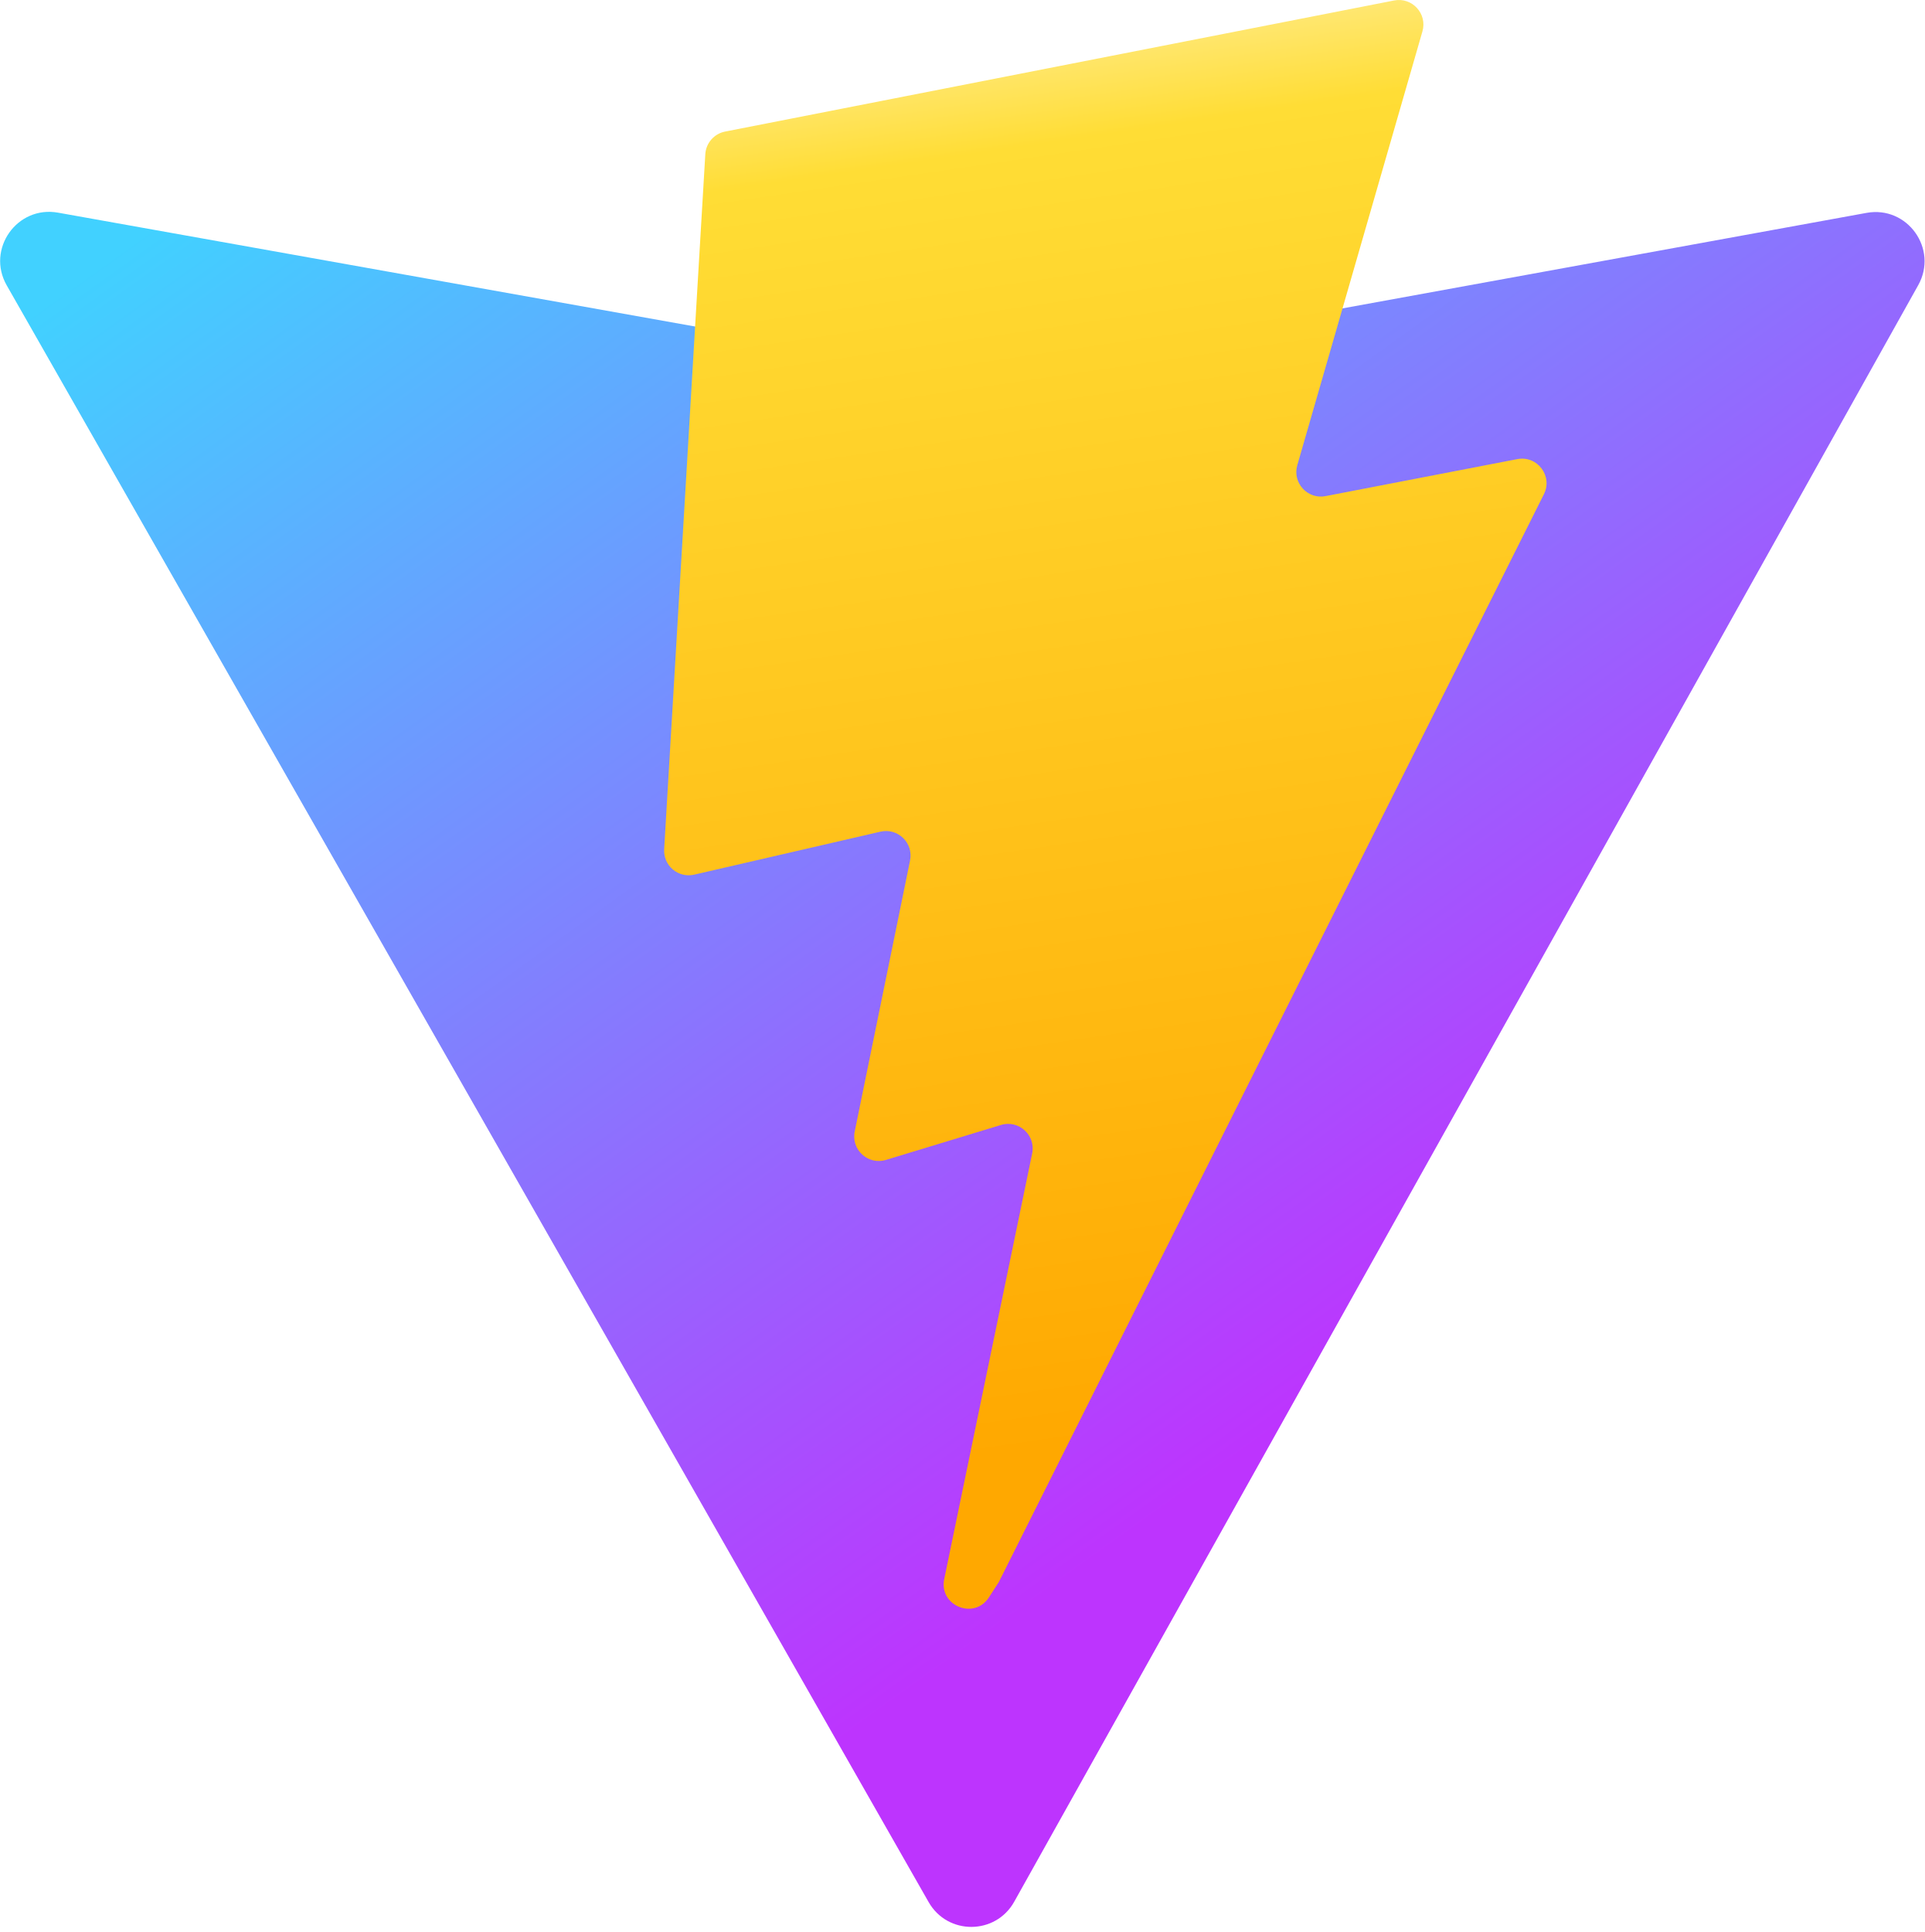
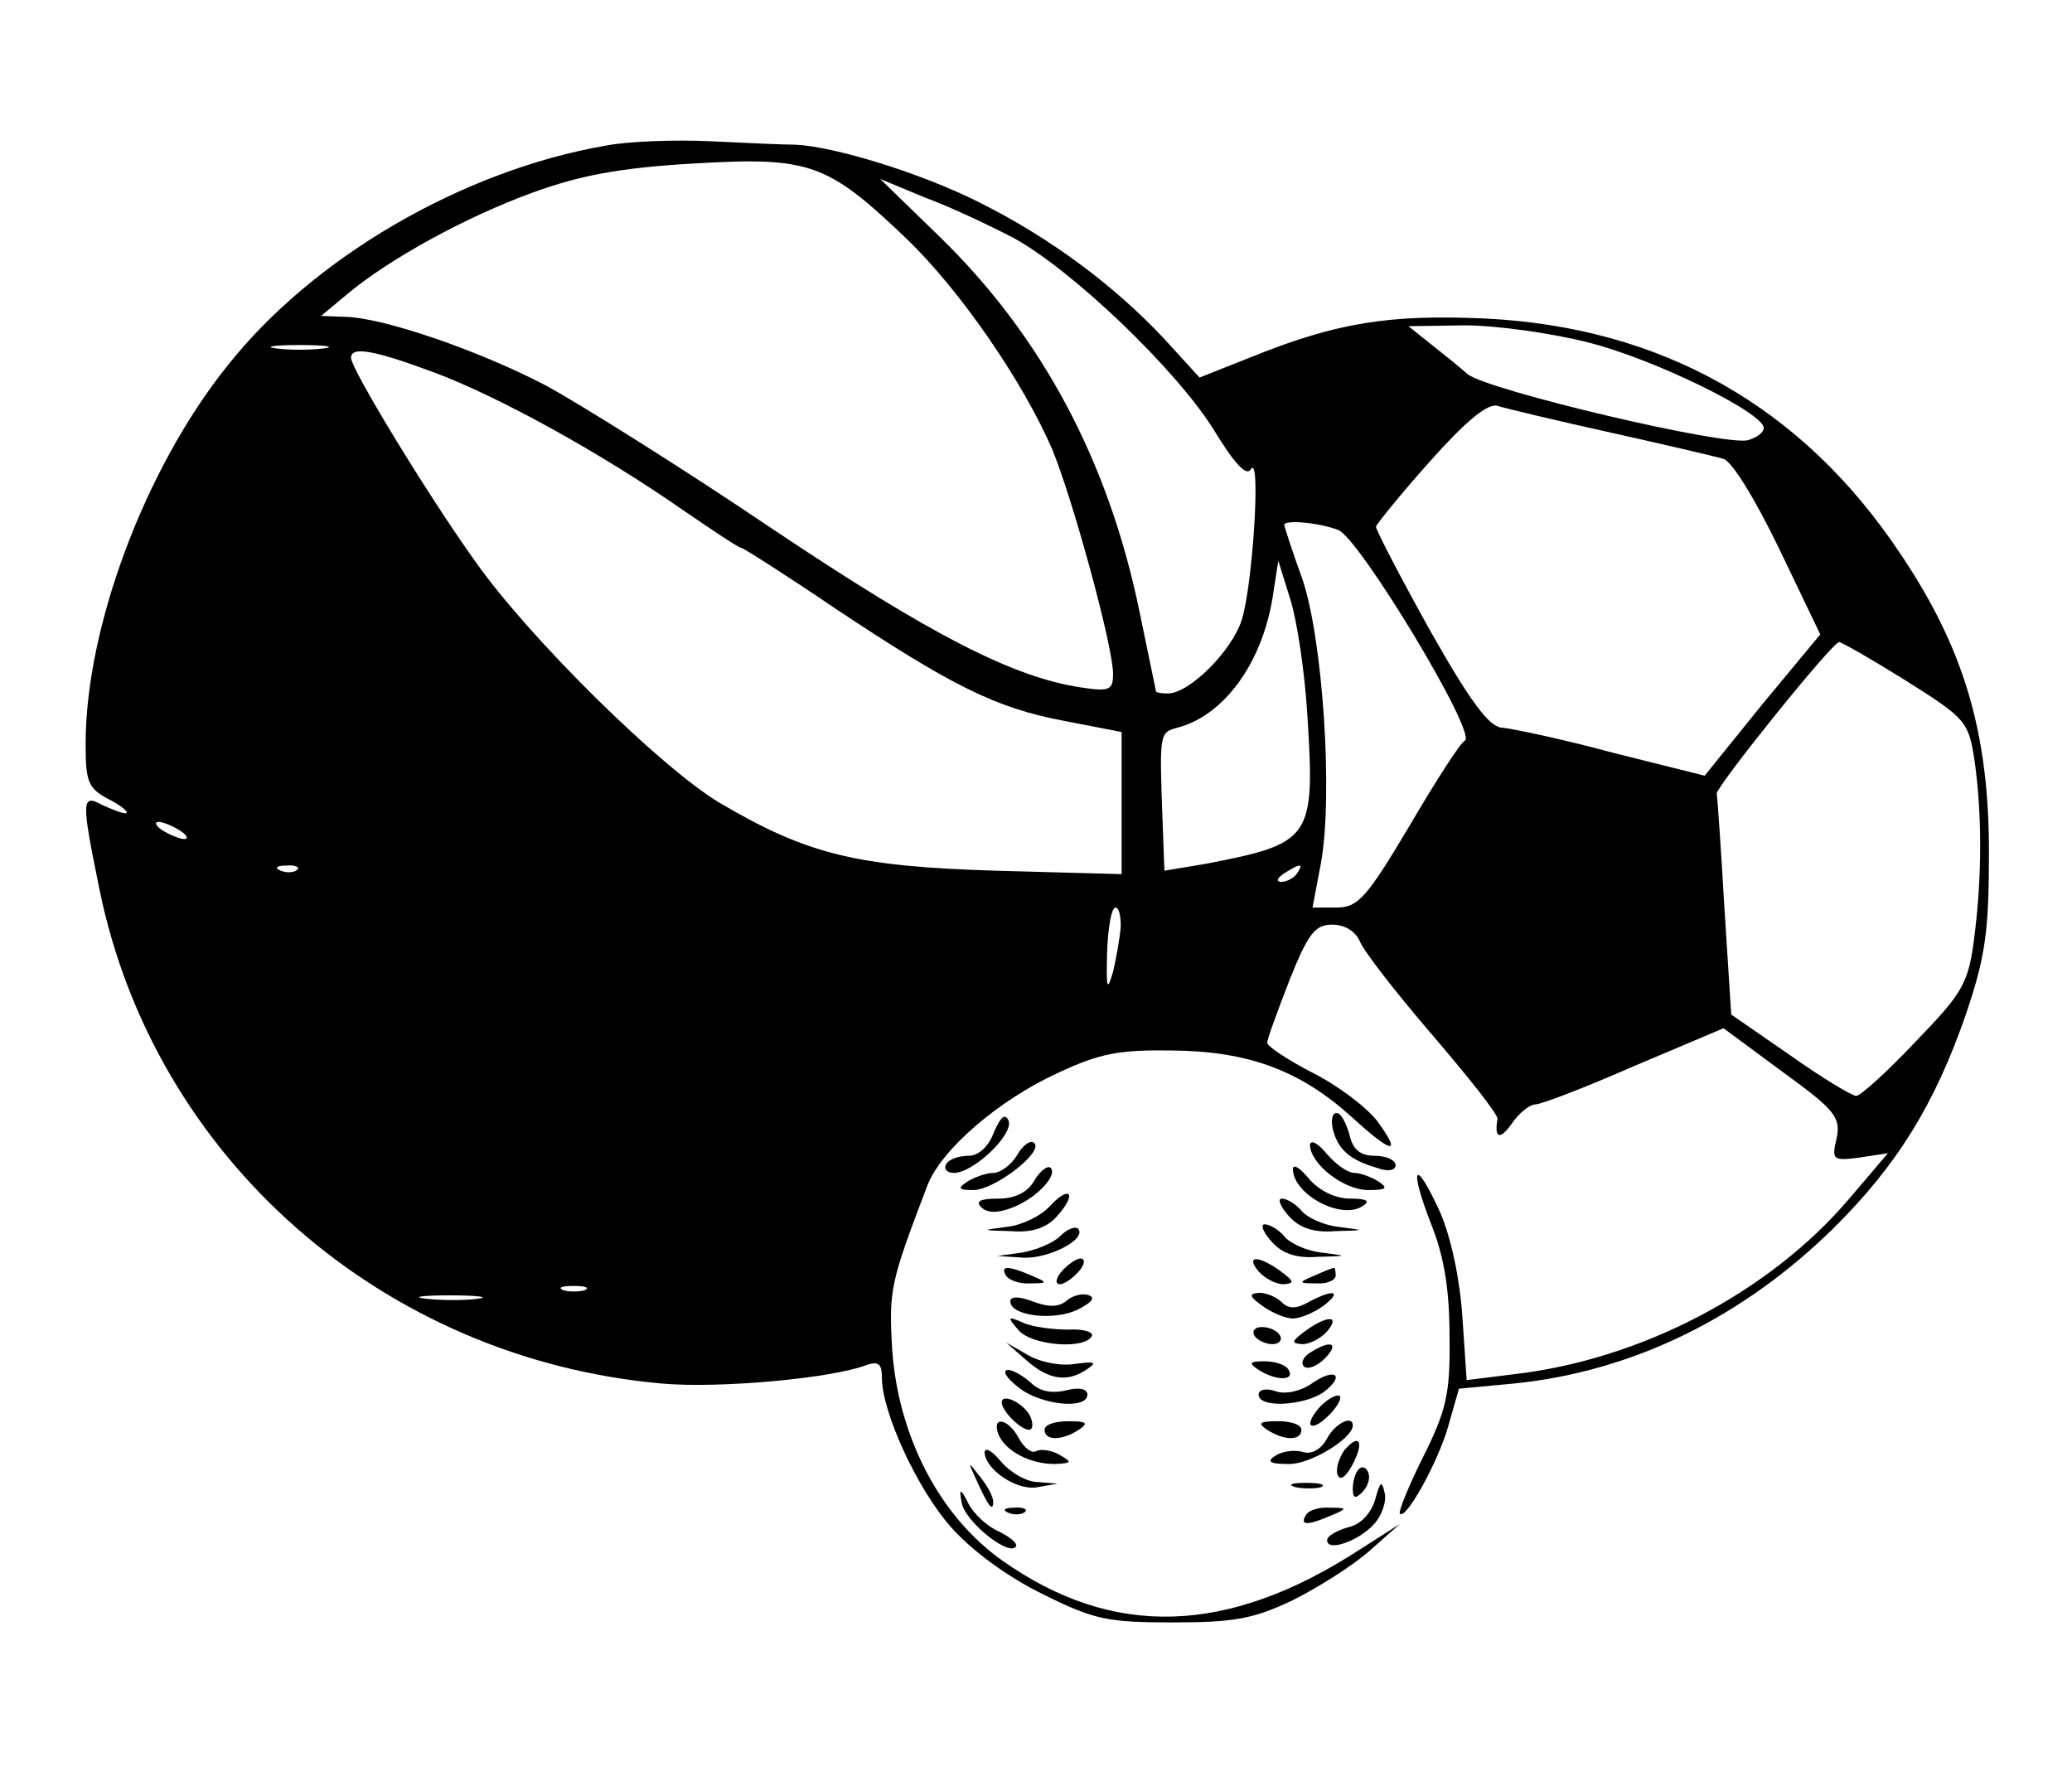
- <svg xmlns="http://www.w3.org/2000/svg" aria-hidden="true" role="img" class="iconify iconify--logos" width="31.88" height="32" preserveAspectRatio="xMidYMid meet" viewBox="0 0 256 257">
-   <defs>
-     <linearGradient id="IconifyId1813088fe1fbc01fb466" x1="-.828%" x2="57.636%" y1="7.652%" y2="78.411%">
-       <stop offset="0%" stop-color="#41D1FF" />
-       <stop offset="100%" stop-color="#BD34FE" />
-     </linearGradient>
-     <linearGradient id="IconifyId1813088fe1fbc01fb467" x1="43.376%" x2="50.316%" y1="2.242%" y2="89.03%">
-       <stop offset="0%" stop-color="#FFEA83" />
-       <stop offset="8.333%" stop-color="#FFDD35" />
-       <stop offset="100%" stop-color="#FFA800" />
-     </linearGradient>
-   </defs>
-   <path fill="url(#IconifyId1813088fe1fbc01fb466)" d="M255.153 37.938L134.897 252.976c-2.483 4.44-8.862 4.466-11.382.048L.875 37.958c-2.746-4.814 1.371-10.646 6.827-9.67l120.385 21.517a6.537 6.537 0 0 0 2.322-.004l117.867-21.483c5.438-.991 9.574 4.796 6.877 9.62Z" />
-   <path fill="url(#IconifyId1813088fe1fbc01fb467)" d="M185.432.063L96.44 17.501a3.268 3.268 0 0 0-2.634 3.014l-5.474 92.456a3.268 3.268 0 0 0 3.997 3.378l24.777-5.718c2.318-.535 4.413 1.507 3.936 3.838l-7.361 36.047c-.495 2.426 1.782 4.5 4.151 3.78l15.304-4.649c2.372-.72 4.652 1.36 4.15 3.788l-11.698 56.621c-.732 3.542 3.979 5.473 5.943 2.437l1.313-2.028l72.516-144.72c1.215-2.423-.88-5.186-3.54-4.672l-25.505 4.922c-2.396.462-4.435-1.77-3.759-4.114l16.646-57.705c.677-2.35-1.37-4.583-3.769-4.113Z" />
+ <svg xmlns="http://www.w3.org/2000/svg" version="1.0" width="242pt" height="208pt" viewBox="0 0 242 208" preserveAspectRatio="xMidYMid meet">
+   <g transform="translate(0,208) scale(0.1,-0.1)" fill="#000000" stroke="none">
+     <path d="M708 1910 c-168 -29 -343 -131 -443 -258 -96 -120 -165 -305 -165 -441 0 -45 3 -52 28 -65 15 -8 23 -15 19 -16 -5 0 -17 5 -28 10 -24 13 -24 5 -3 -98 64 -315 331 -549 657 -578 66 -6 200 6 240 22 13 4 17 1 17 -15 0 -40 41 -130 81 -175 25 -28 66 -58 107 -78 60 -30 76 -33 152 -33 71 0 94 4 140 26 30 15 71 41 90 58 l35 31 -47 -30 c-154 -100 -288 -104 -417 -13 -74 52 -122 146 -129 247 -4 70 -2 78 41 191 16 42 83 100 153 132 49 23 72 27 134 26 88 -1 148 -23 208 -77 48 -44 60 -46 31 -6 -12 16 -46 42 -76 57 -29 15 -53 31 -53 35 0 4 12 37 26 73 22 55 30 65 50 65 15 0 27 -8 32 -19 4 -11 42 -60 85 -110 42 -49 77 -93 76 -98 -4 -23 3 -25 17 -5 8 12 21 22 27 22 7 0 59 20 116 45 l104 44 69 -51 c62 -45 68 -53 63 -78 -6 -25 -4 -26 27 -22 l33 5 -46 -54 c-93 -109 -243 -187 -390 -204 l-56 -7 -5 74 c-3 44 -13 92 -26 122 -30 66 -37 54 -10 -15 15 -38 21 -76 21 -131 1 -66 -4 -86 -31 -140 -17 -34 -29 -64 -27 -66 7 -8 46 63 57 104 l12 42 64 6 c139 14 267 77 373 181 75 74 119 146 155 250 23 68 27 97 27 190 0 139 -29 238 -104 349 -114 171 -278 264 -485 274 -111 5 -173 -5 -270 -44 l-63 -25 -41 45 c-58 62 -133 118 -215 159 -69 35 -171 66 -216 68 -13 0 -58 2 -99 4 -41 2 -96 0 -122 -5z m352 -110 c62 -60 135 -166 169 -245 24 -58 71 -230 71 -262 0 -19 -4 -21 -37 -16 -80 12 -175 61 -359 184 -105 71 -225 146 -265 168 -78 41 -193 81 -238 81 l-26 1 30 25 c50 42 140 91 217 119 55 20 101 29 188 34 136 8 156 1 250 -89z m124 2 c69 -38 189 -153 233 -223 25 -41 39 -56 44 -47 12 19 2 -138 -11 -177 -12 -36 -61 -85 -86 -85 -8 0 -14 1 -14 3 0 1 -9 43 -19 92 -36 176 -114 322 -233 438 l-70 68 53 -22 c30 -11 76 -33 103 -47z m671 -122 c76 -19 205 -82 205 -100 0 -5 -8 -11 -18 -14 -25 -8 -304 58 -328 77 -10 9 -30 25 -44 36 l-25 20 66 1 c36 0 101 -9 144 -20z m-1477 -7 c-16 -2 -40 -2 -55 0 -16 2 -3 4 27 4 30 0 43 -2 28 -4z m129 -28 c75 -28 195 -94 291 -161 35 -24 65 -44 68 -44 2 0 51 -31 107 -69 138 -92 190 -118 270 -133 l67 -13 0 -83 0 -83 -147 4 c-163 5 -220 19 -322 79 -69 41 -222 192 -285 281 -56 78 -146 226 -146 239 0 14 27 9 97 -17z m1373 -70 c63 -14 123 -28 133 -31 10 -3 37 -47 65 -105 l48 -100 -68 -82 -67 -83 -108 27 c-59 16 -117 28 -128 29 -15 0 -37 29 -85 114 -35 63 -63 117 -63 121 1 3 29 38 63 76 42 47 67 68 79 65 9 -3 68 -17 131 -31z m-317 -114 c25 -10 162 -237 148 -246 -5 -2 -34 -47 -65 -100 -50 -84 -60 -95 -85 -95 l-28 0 10 53 c14 79 2 261 -22 331 -12 33 -21 61 -21 63 0 6 39 3 63 -6z m-36 -217 c9 -144 5 -149 -119 -173 l-48 -8 -2 53 c-4 109 -4 108 17 114 54 14 98 74 111 150 l7 45 14 -45 c8 -25 17 -86 20 -136z m699 41 c70 -44 73 -48 80 -92 9 -63 9 -136 0 -207 -7 -55 -13 -65 -69 -123 -33 -35 -64 -63 -69 -63 -5 0 -40 21 -78 48 l-68 47 -8 125 c-4 69 -8 128 -9 133 0 9 135 177 143 177 3 0 38 -20 78 -45z m-2016 -175 c8 -5 11 -10 5 -10 -5 0 -17 5 -25 10 -8 5 -10 10 -5 10 6 0 17 -5 25 -10z m137 -46 c-3 -3 -12 -4 -19 -1 -8 3 -5 6 6 6 11 1 17 -2 13 -5z m1168 -4 c-3 -5 -12 -10 -18 -10 -7 0 -6 4 3 10 19 12 23 12 15 0z m-206 -62 c-1 -13 -5 -36 -9 -53 -7 -24 -8 -20 -7 22 1 29 5 53 10 53 4 0 6 -10 6 -22z m-626 -425 c-7 -2 -19 -2 -25 0 -7 3 -2 5 12 5 14 0 19 -2 13 -5z m-125 -10 c-15 -2 -42 -2 -60 0 -18 2 -6 4 27 4 33 0 48 -2 33 -4z" />
+     <path d="M1161 758 c-6 -17 -18 -28 -30 -28 -11 0 -23 -4 -26 -10 -3 -5 1 -10 9 -10 23 0 70 45 64 61 -4 9 -9 5 -17 -13z" />
+     <path d="M1557 760 c6 -23 20 -35 51 -44 13 -5 22 -3 22 3 0 6 -11 11 -24 11 -17 0 -26 7 -30 25 -4 14 -10 25 -15 25 -5 0 -7 -9 -4 -20z" />
+     <path d="M1188 731 c-7 -12 -20 -21 -28 -21 -8 0 -22 -5 -30 -10 -12 -8 -11 -10 7 -10 24 0 82 44 71 55 -4 4 -13 -2 -20 -14z" />
+     <path d="M1530 743 c0 -22 39 -53 68 -53 21 0 24 2 12 10 -8 5 -21 10 -28 10 -8 0 -22 10 -33 23 -10 12 -18 16 -19 10z" />
+     <path d="M1208 701 c-8 -14 -23 -21 -42 -21 -21 0 -27 -3 -20 -10 7 -7 19 -7 35 -1 28 10 55 38 46 47 -3 3 -12 -3 -19 -15z" />
+     <path d="M1510 715 c0 -30 56 -60 81 -44 10 6 6 9 -14 9 -17 0 -36 9 -48 23 -10 12 -18 18 -19 12z" />
+     <path d="M1226 671 c-10 -11 -32 -22 -50 -24 -31 -4 -30 -4 5 -5 25 -2 42 4 54 18 10 11 16 22 13 25 -3 3 -13 -4 -22 -14z" />
+     <path d="M1505 660 c12 -14 29 -20 54 -18 36 1 36 1 4 5 -17 2 -37 11 -43 19 -7 8 -17 14 -23 14 -5 0 -2 -9 8 -20z" />
+     <path d="M1238 636 c-8 -8 -28 -16 -44 -19 l-29 -4 31 -2 c30 -1 74 22 63 34 -4 3 -13 -1 -21 -9z" />
+     <path d="M1485 630 c12 -14 29 -20 54 -18 36 1 36 1 4 5 -17 2 -37 11 -43 19 -7 8 -17 14 -23 14 -5 0 -2 -9 8 -20z" />
+     <path d="M1240 595 c-7 -8 -8 -15 -2 -15 5 0 15 7 22 15 7 8 8 15 2 15 -5 0 -15 -7 -22 -15z" />
+     <path d="M1470 595 c7 -8 20 -15 29 -15 13 1 13 3 -3 15 -26 19 -42 19 -26 0z" />
+     <path d="M1175 590 c3 -5 16 -10 28 -9 21 0 21 1 2 9 -28 12 -37 12 -30 0z" />
+     <path d="M1535 590 c-19 -8 -19 -9 3 -9 12 -1 22 4 22 9 0 6 -1 10 -2 9 -2 0 -12 -4 -23 -9z" />
+     <path d="M1180 560 c0 -17 50 -23 78 -10 16 8 22 14 14 17 -7 3 -19 0 -26 -6 -9 -8 -22 -8 -40 -1 -16 6 -26 6 -26 0z" />
+     <path d="M1474 555 c11 -8 27 -15 36 -15 9 0 25 7 36 15 22 17 12 20 -18 4 -14 -8 -23 -8 -31 0 -6 6 -18 11 -26 11 -13 -1 -12 -4 3 -15z" />
+     <path d="M1189 527 c14 -18 76 -24 86 -8 3 5 -9 9 -27 8 -18 0 -42 3 -53 8 -18 8 -19 7 -6 -8z" />
+     <path d="M1524 525 c-16 -12 -16 -14 -3 -15 9 0 22 7 29 15 16 19 0 19 -26 0z" />
+     <path d="M1465 520 c3 -5 13 -10 21 -10 8 0 12 5 9 10 -3 6 -13 10 -21 10 -8 0 -12 -4 -9 -10z" />
+     <path d="M1199 491 c26 -23 48 -26 71 -10 12 8 8 9 -14 6 -17 -3 -41 2 -55 10 l-26 15 24 -21z" />
+     <path d="M1530 500 c-8 -5 -11 -12 -7 -16 4 -4 15 0 24 9 18 18 8 23 -17 7z" />
+     <path d="M1470 480 c20 -13 43 -13 35 0 -3 6 -16 10 -28 10 -18 0 -19 -2 -7 -10z" />
+     <path d="M1189 460 c25 -21 81 -27 81 -9 0 7 -10 9 -25 5 -17 -4 -31 -1 -41 9 -9 8 -21 15 -27 15 -7 -1 -1 -10 12 -20z" />
+     <path d="M1532 464 c-13 -9 -31 -13 -42 -9 -11 4 -20 2 -20 -4 0 -16 53 -13 76 3 26 20 13 29 -14 10z" />
+     <path d="M1170 442 c0 -10 22 -32 32 -32 4 0 5 6 2 14 -6 16 -34 30 -34 18z" />
+     <path d="M1540 435 c-20 -24 -6 -28 15 -5 10 11 13 20 8 20 -6 0 -16 -7 -23 -15z" />
+     <path d="M1166 405 c8 -20 37 -35 66 -35 20 1 21 2 5 11 -9 5 -21 7 -27 4 -5 -3 -14 4 -20 15 -12 23 -32 27 -24 5z" />
+     <path d="M1220 410 c0 -13 20 -13 40 0 12 8 9 10 -12 10 -16 0 -28 -4 -28 -10z" />
+     <path d="M1480 410 c20 -13 40 -13 40 0 0 6 -12 10 -27 10 -22 0 -25 -2 -13 -10z" />
+     <path d="M1550 400 c-7 -13 -18 -19 -28 -16 -9 3 -24 1 -32 -4 -11 -7 -8 -10 16 -10 25 0 74 30 74 45 0 13 -21 2 -30 -15z" />
+     <path d="M1570 386 c-6 -9 -10 -21 -8 -28 3 -8 9 -4 17 10 15 28 9 39 -9 18z" />
+     <path d="M1150 384 c0 -20 38 -46 62 -41 l23 4 -23 2 c-13 0 -32 11 -43 24 -10 12 -18 17 -19 11z" />
+     <path d="M1141 350 c14 -31 19 -36 19 -24 0 6 -7 19 -16 30 -14 18 -14 18 -3 -6z" />
+     <path d="M1587 364 c-4 -4 -7 -14 -7 -23 0 -11 3 -12 11 -4 6 6 10 16 7 23 -2 6 -7 8 -11 4z" />
+     <path d="M1513 343 c9 -2 23 -2 30 0 6 3 -1 5 -18 5 -16 0 -22 -2 -12 -5z" />
+     <path d="M1606 328 c-5 -16 -17 -29 -32 -32 -13 -4 -24 -10 -24 -15 0 -14 37 -1 55 19 9 10 15 27 12 37 -3 14 -5 13 -11 -9z" />
+     <path d="M1123 326 c2 -21 53 -63 63 -53 4 3 -5 11 -19 18 -14 6 -30 21 -36 33 -9 18 -11 18 -8 2z" />
+     <path d="M1178 313 c7 -3 16 -2 19 1 4 3 -2 6 -13 5 -11 0 -14 -3 -6 -6z" />
+     <path d="M1525 310 c-7 -12 2 -12 30 0 19 8 19 9 -2 9 -12 1 -25 -3 -28 -9z" />
+   </g>
</svg>
